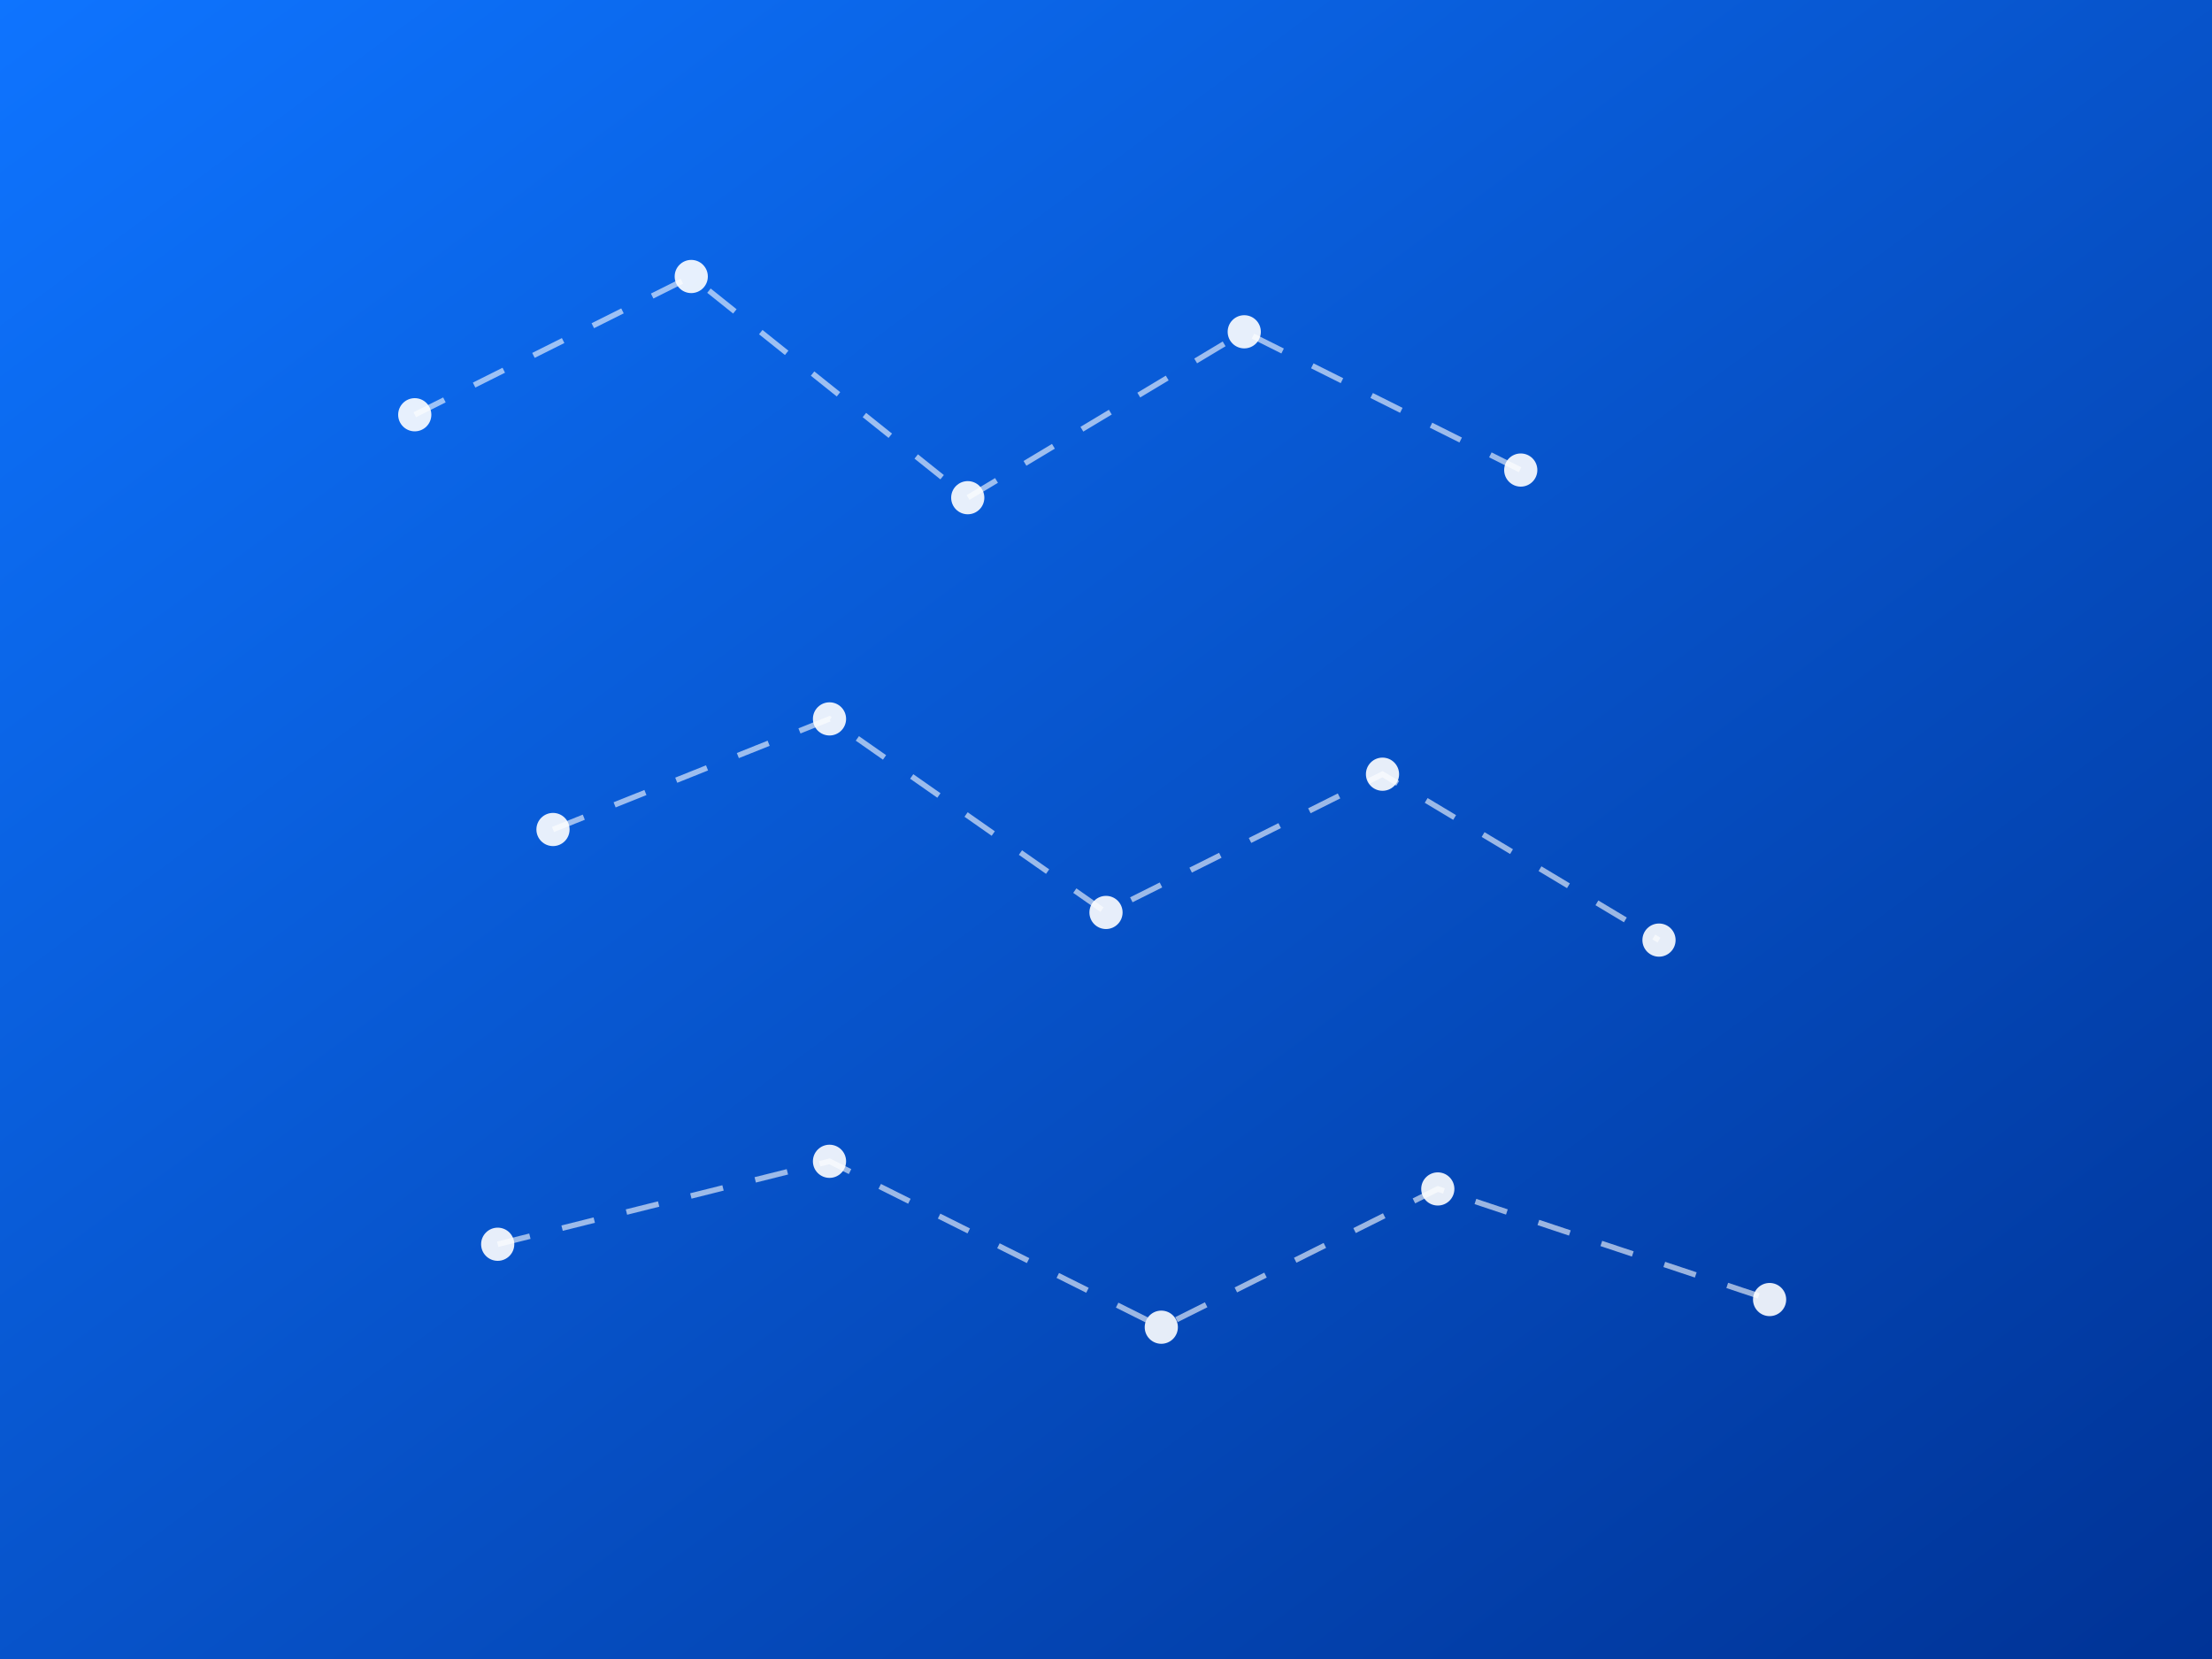
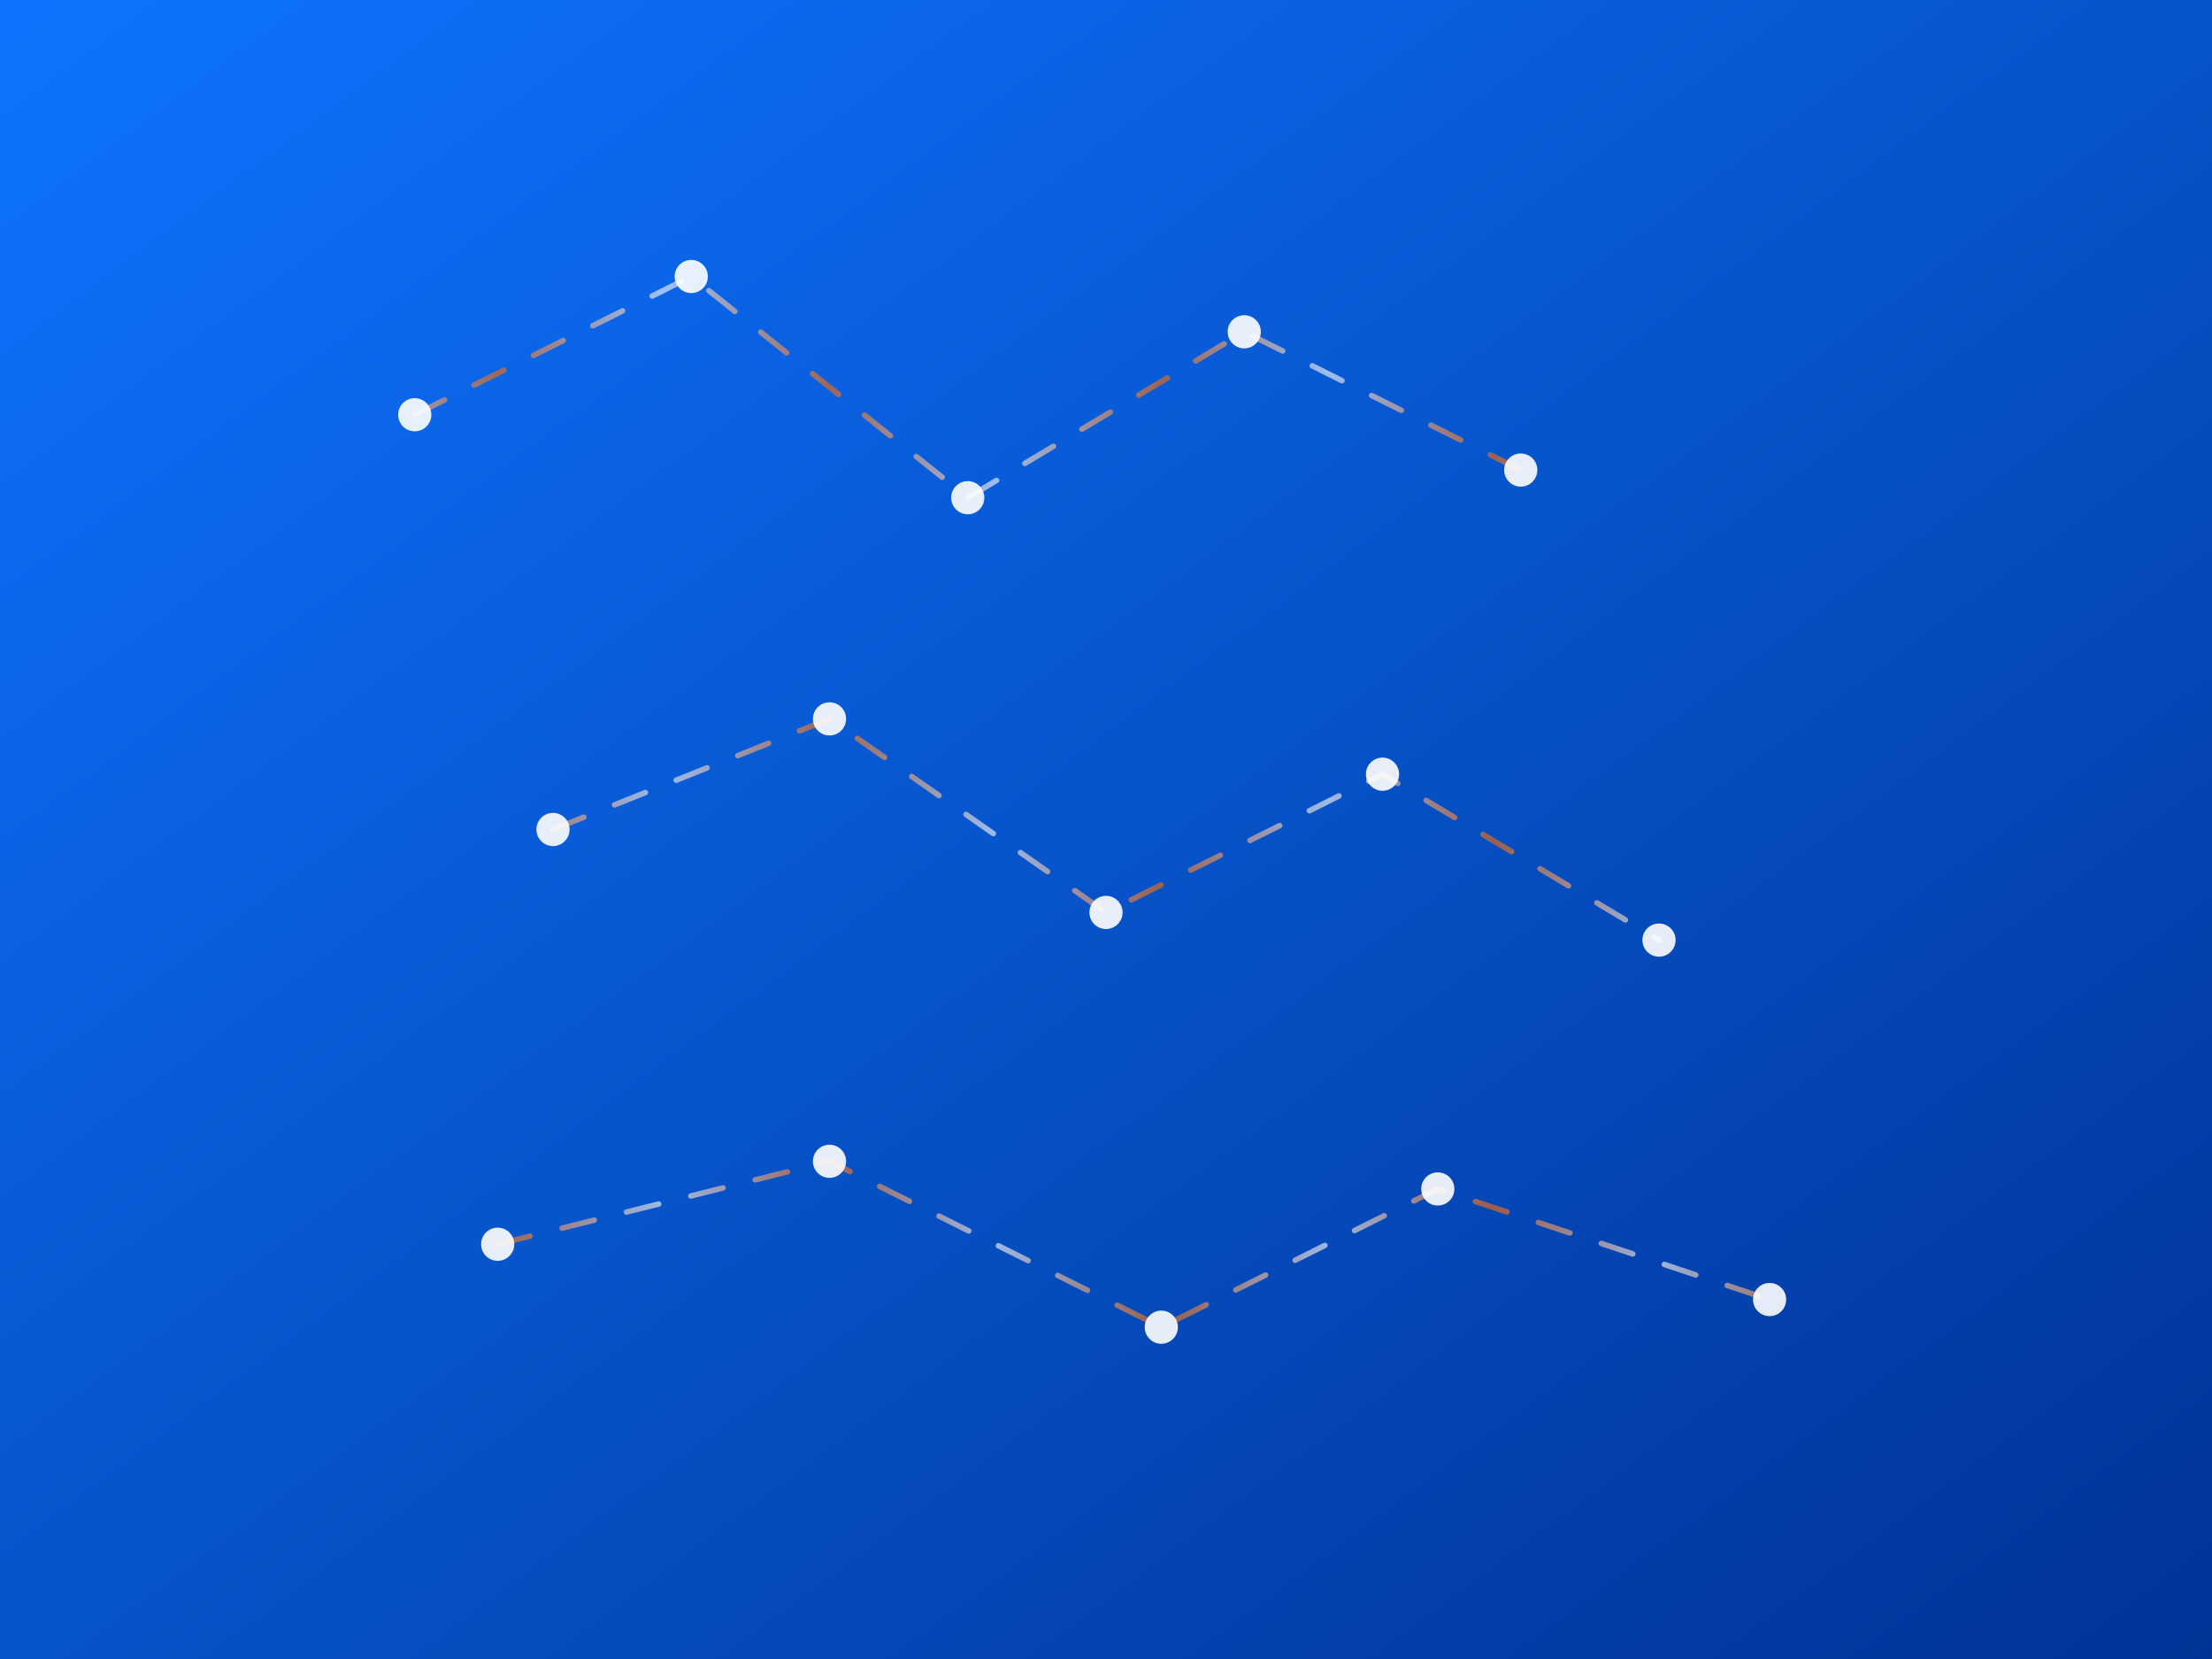
<svg xmlns="http://www.w3.org/2000/svg" width="800" height="600" viewBox="0 0 800 600">
  <defs>
    <linearGradient id="bg" x1="0" y1="0" x2="1" y2="1">
      <stop offset="0%" stop-color="#0e74ff" />
      <stop offset="100%" stop-color="#003396" />
    </linearGradient>
+     <linearGradient id="lineGradient" gradientUnits="userSpaceOnUse" x1="0" y1="0" x2="120" y2="0" spreadMethod="repeat">
+       <stop offset="0%" stop-color="#ffffff" />
+       <stop offset="50%" stop-color="#ff6b00" />
+       <stop offset="100%" stop-color="#ffffff" />
+     </linearGradient>
    <circle id="node" cx="0" cy="0" r="6" fill="#fff" />
    <style>
      .moving-line {
        stroke-dasharray: 12 12;
+         stroke-linecap: round;
        animation: dash 4s linear infinite;
      }

      @keyframes dash {
        to { stroke-dashoffset: -24; }
      }
    </style>
  </defs>
  <rect width="800" height="600" fill="url(#bg)" />
-   <g opacity="0.6" stroke="#fff" stroke-width="2" fill="none">
+   <g opacity="0.6" stroke="url(#lineGradient)" stroke-width="2" fill="none">
    <polyline class="moving-line" points="150,150 250,100 350,180 450,120 550,170" />
    <polyline class="moving-line" points="200,300 300,260 400,330 500,280 600,340" />
    <polyline class="moving-line" points="180,450 300,420 420,480 520,430 640,470" />
  </g>
  <g opacity="0.9">
    <use href="#node" x="150" y="150" />
    <use href="#node" x="250" y="100" />
    <use href="#node" x="350" y="180" />
    <use href="#node" x="450" y="120" />
    <use href="#node" x="550" y="170" />
    <use href="#node" x="200" y="300" />
    <use href="#node" x="300" y="260" />
    <use href="#node" x="400" y="330" />
    <use href="#node" x="500" y="280" />
    <use href="#node" x="600" y="340" />
    <use href="#node" x="180" y="450" />
    <use href="#node" x="300" y="420" />
    <use href="#node" x="420" y="480" />
    <use href="#node" x="520" y="430" />
    <use href="#node" x="640" y="470" />
  </g>
</svg>
